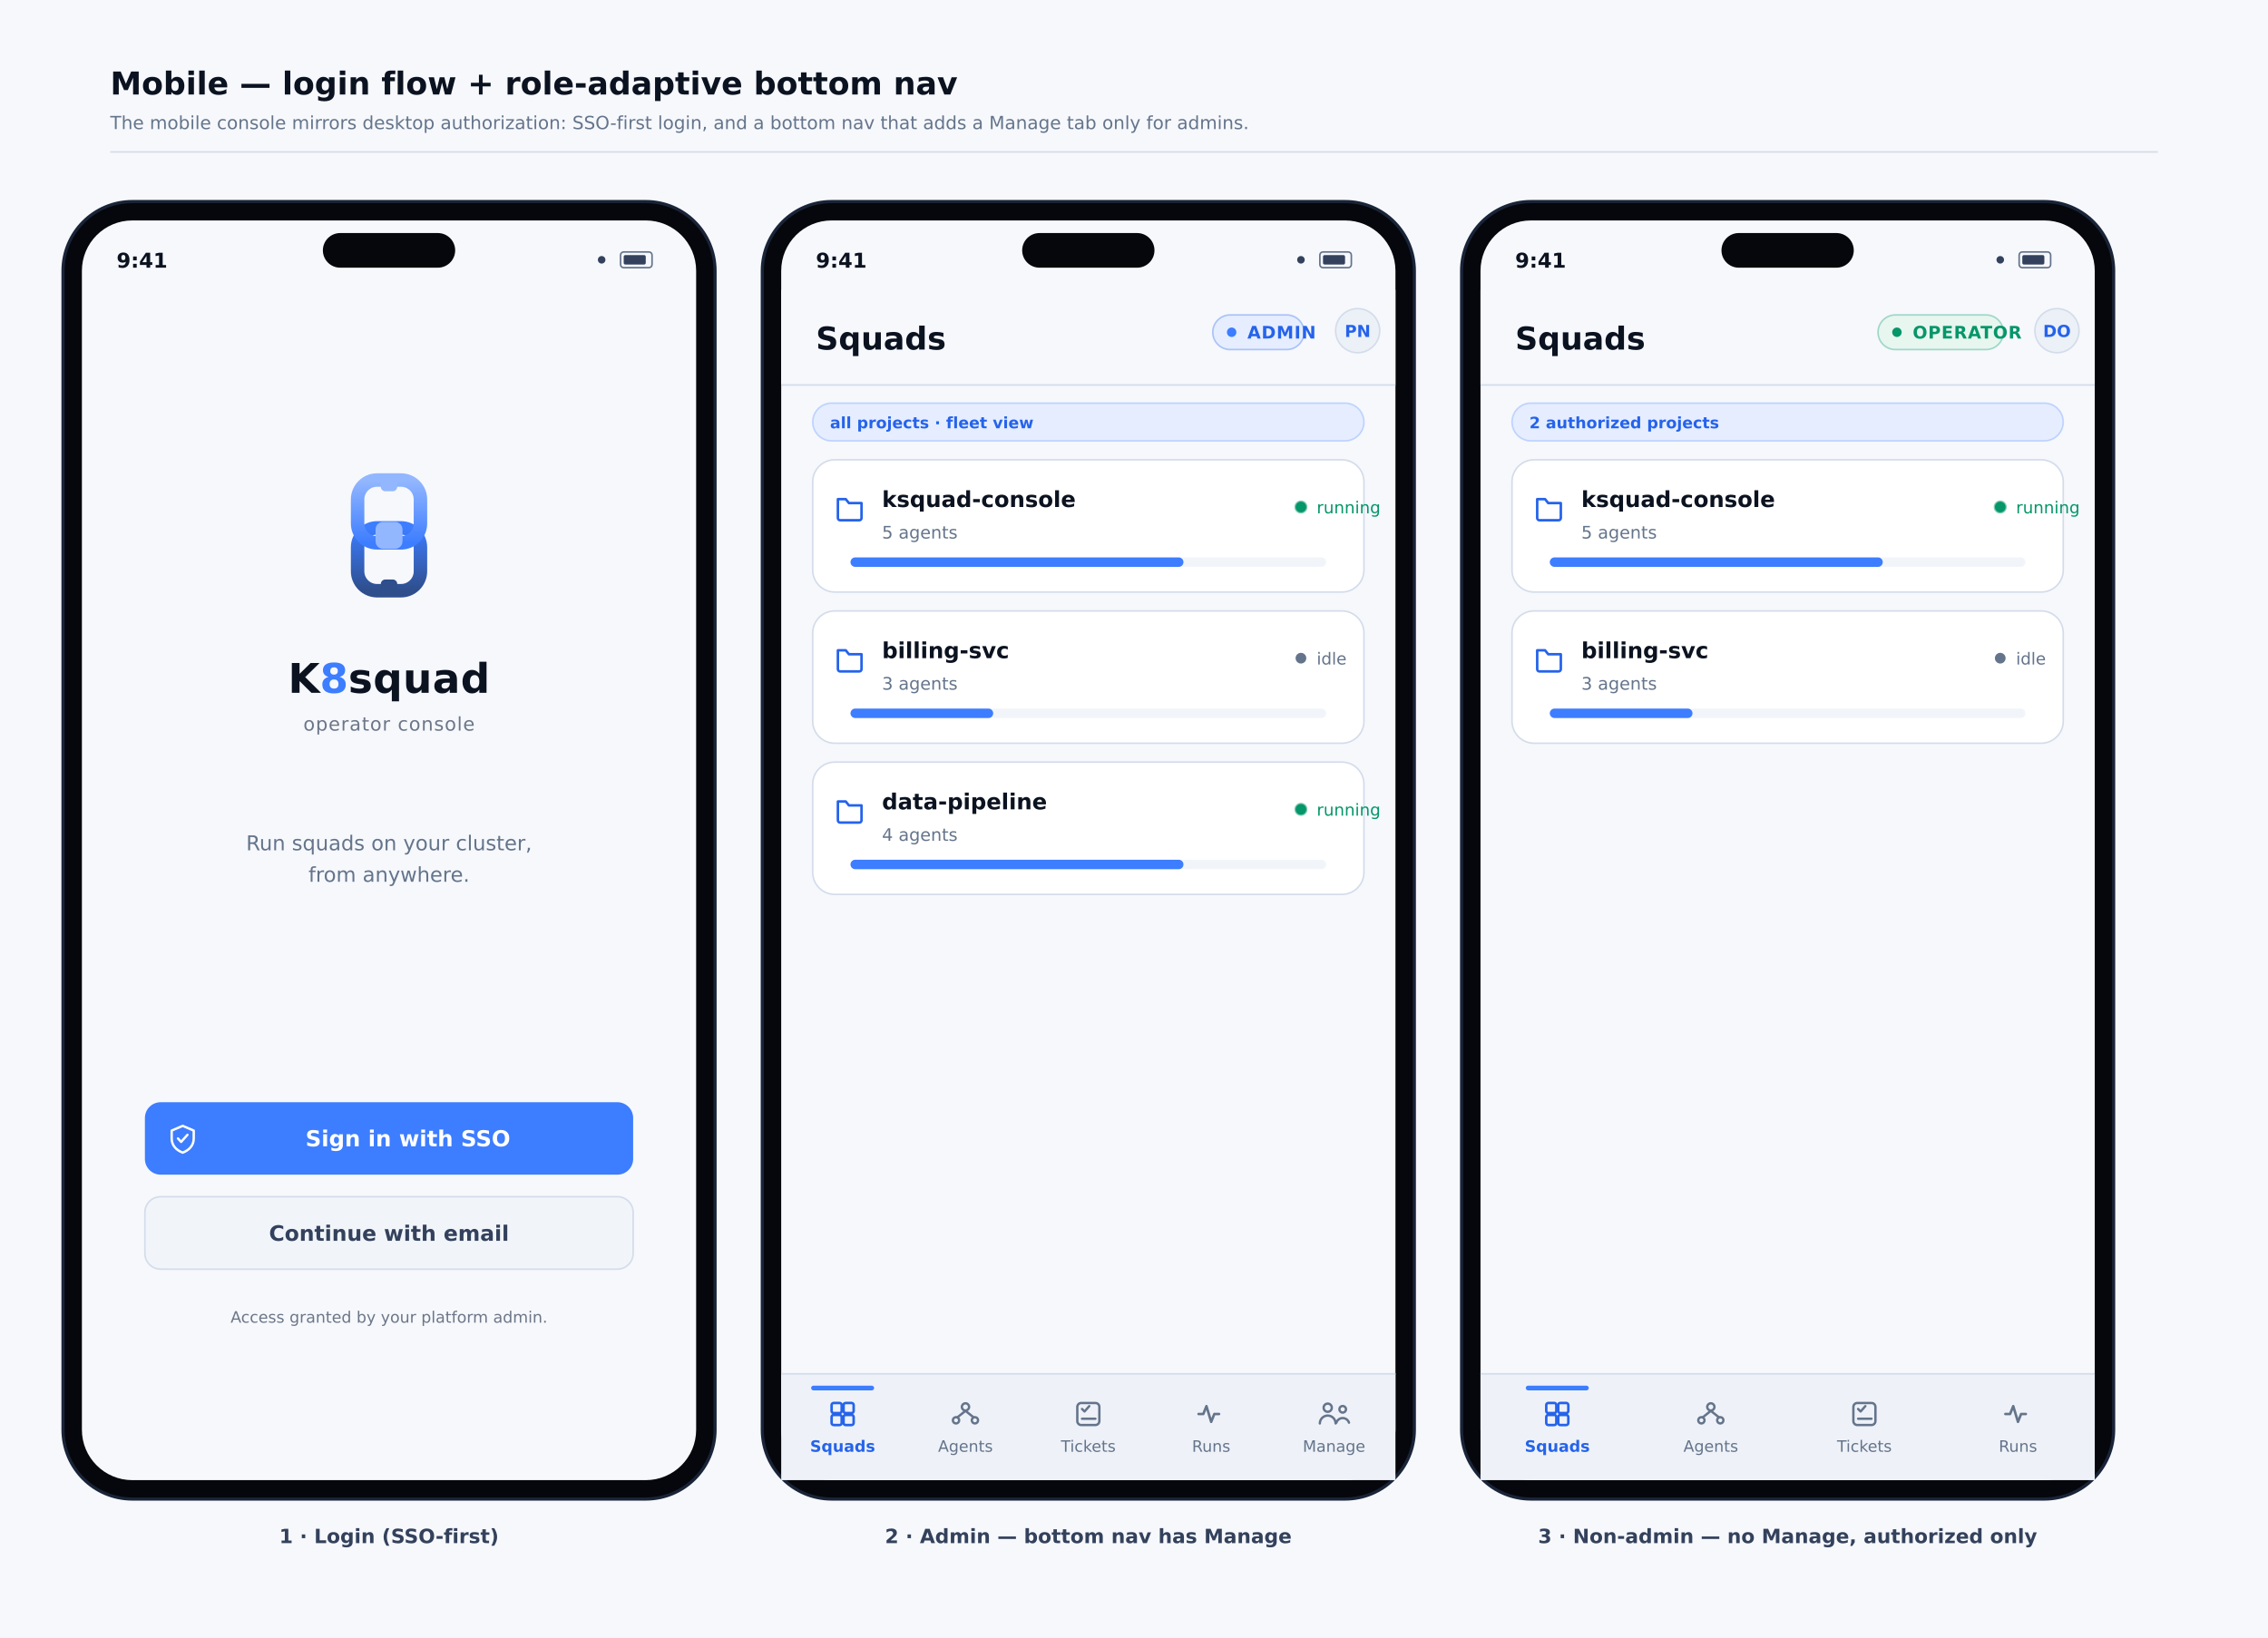
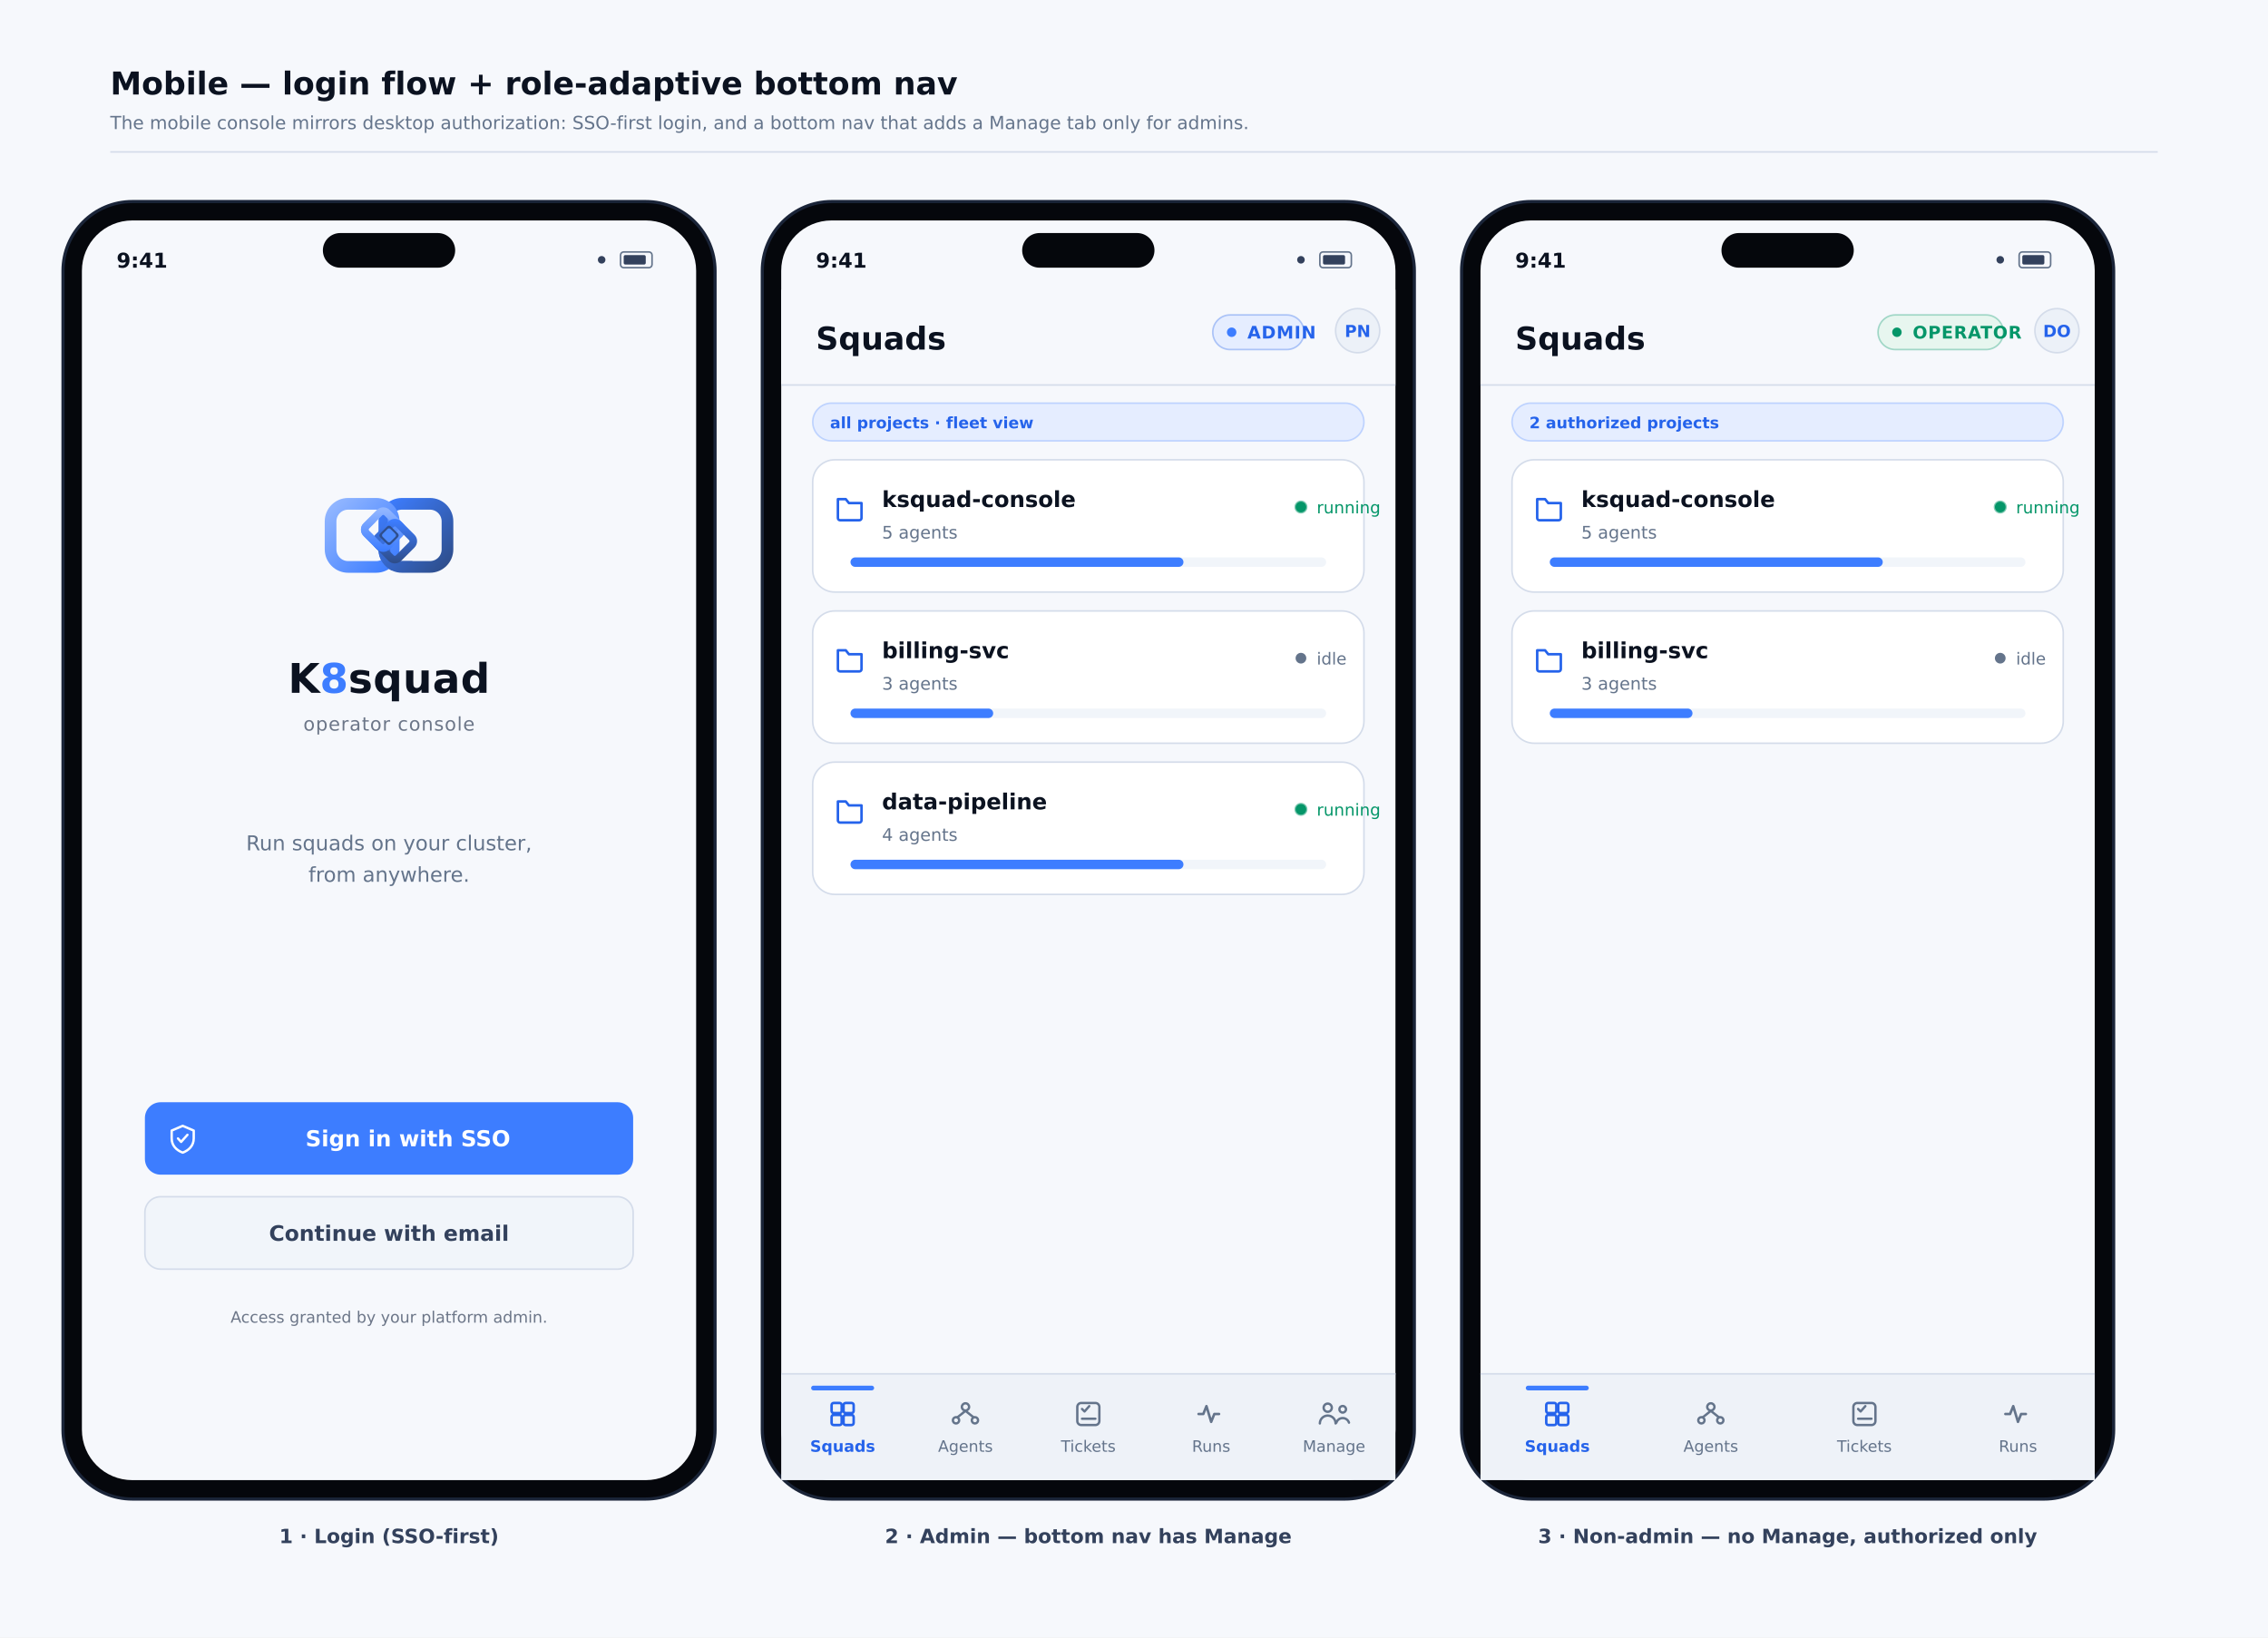
<svg xmlns="http://www.w3.org/2000/svg" width="1440" height="1040" viewBox="0 0 1440 1040" font-family="DejaVu Sans">
  <defs>
+     <linearGradient id="odinL" x1="0" y1="0" x2="1" y2="1">
+       <stop offset="0" stop-color="#93B7FF" />
+       <stop offset="1" stop-color="#3D7DFF" />
+     </linearGradient>
+     <linearGradient id="odinR" x1="0" y1="0" x2="1" y2="1">
+       <stop offset="0" stop-color="#3D7DFF" />
+       <stop offset="1" stop-color="#2E4E8C" />
+     </linearGradient>
+     <clipPath id="odinCB">
+       <rect x="176" y="256" width="160" height="120" />
+     </clipPath>
+     <clipPath id="odinCK">
+       <rect x="166" y="256" width="180" height="120" />
+     </clipPath>
    <linearGradient id="ringTop" x1="0" y1="0" x2="0" y2="1">
      <stop offset="0" stop-color="#93B7FF" />
      <stop offset="1" stop-color="#3D7DFF" />
    </linearGradient>
    <linearGradient id="ringBot" x1="0" y1="0" x2="0" y2="1">
      <stop offset="0" stop-color="#3D7DFF" />
      <stop offset="1" stop-color="#2E4E8C" />
    </linearGradient>
  </defs>
  <rect x="0" y="0" width="1440" height="1040" rx="0" ry="0" fill="#F6F8FC" stroke="none" stroke-width="1" />
  <text x="70" y="60" font-family="DejaVu Sans" font-size="20" fill="#0B1220" font-weight="700" text-anchor="start">Mobile — login flow + role-adaptive bottom nav</text>
  <text x="70" y="82" font-family="DejaVu Sans" font-size="11.5" fill="#64748B" font-weight="400" text-anchor="start">The mobile console mirrors desktop authorization: SSO-first login, and a bottom nav that adds a Manage tab only for admins.</text>
  <rect x="70" y="96" width="1300" height="1" rx="0" ry="0" fill="#D4DCEA" stroke="none" stroke-width="1" />
  <rect x="40" y="128" width="414" height="824" rx="44" ry="44" fill="#05070C" stroke="#1A2438" stroke-width="2" />
  <rect x="52" y="140" width="390" height="800" rx="32" ry="32" fill="#F6F8FC" stroke="none" stroke-width="1" />
  <g transform="translate(52,140)">
    <text x="22" y="30" font-family="DejaVu Sans" font-size="13" fill="#0B1220" font-weight="700" text-anchor="start">9:41</text>
    <circle cx="330" cy="25" r="2.4" fill="#33415C" />
    <rect x="342" y="20" width="20" height="10" rx="2" ry="2" fill="none" stroke="#64748B" stroke-width="1" />
    <rect x="344" y="22" width="14" height="6" rx="1" ry="1" fill="#33415C" stroke="none" stroke-width="1" />
    <g transform="translate(195.0,200) scale(0.95) translate(-50,-50)">
-       <rect x="29" y="45" width="42" height="42" rx="13" fill="none" stroke="url(#ringBot)" stroke-width="9" />
-       <rect x="29" y="13" width="42" height="42" rx="13" fill="none" stroke="url(#ringTop)" stroke-width="9" />
-       <rect x="41" y="41" width="18" height="18" rx="5" fill="#93B7FF" />
-       <rect x="44.5" y="9.5" width="11" height="11" rx="3" fill="#93B7FF" />
-       <rect x="44.5" y="79.5" width="11" height="11" rx="3" fill="#2E4E8C" />
+       <g transform="scale(0.195313)">
+         <path d="M300,148 h96 a60,60 0 0 1 60,60 v96 a60,60 0 0 1 -60,60 h-96 a60,60 0 0 1 -60,-60 v-96 a60,60 0 0 1 60,-60 z" fill="none" stroke="url(#odinR)" stroke-width="40" stroke-linejoin="round" />
+         <path d="M116,148 h96 a60,60 0 0 1 60,60 v96 a60,60 0 0 1 -60,60 h-96 a60,60 0 0 1 -60,-60 v-96 a60,60 0 0 1 60,-60 z" fill="none" stroke="url(#odinL)" stroke-width="40" stroke-linejoin="round" />
+         <g clip-path="url(#odinCB)">
+           <path d="M300,148 h96 a60,60 0 0 1 60,60 v96 a60,60 0 0 1 -60,60 h-96 a60,60 0 0 1 -60,-60 v-96 a60,60 0 0 1 60,-60 z" fill="none" stroke="url(#odinR)" stroke-width="40" stroke-linejoin="round" />
+         </g>
+         <g transform="rotate(45 256 256)">
+           <path d="M196,206 h64 a18,18 0 0 1 18,18 v64 a18,18 0 0 1 -18,18 h-64 a18,18 0 0 1 -18,-18 v-64 a18,18 0 0 1 18,-18 z" fill="none" stroke="url(#odinL)" stroke-width="26" stroke-linejoin="round" />
+           <path d="M252,206 h64 a18,18 0 0 1 18,18 v64 a18,18 0 0 1 -18,18 h-64 a18,18 0 0 1 -18,-18 v-64 a18,18 0 0 1 18,-18 z" fill="none" stroke="url(#odinR)" stroke-width="26" stroke-linejoin="round" />
+           <g clip-path="url(#odinCK)">
+             <path d="M196,206 h64 a18,18 0 0 1 18,18 v64 a18,18 0 0 1 -18,18 h-64 a18,18 0 0 1 -18,-18 v-64 a18,18 0 0 1 18,-18 z" fill="none" stroke="url(#odinL)" stroke-width="26" stroke-linejoin="round" />
+           </g>
+           <rect x="230" y="230" width="52" height="52" rx="9" fill="#2E4E8C" />
+           <rect x="237" y="237" width="38" height="38" rx="7" fill="#4D8BFF" />
+         </g>
+       </g>
    </g>
    <text x="195.0" y="300" font-family="DejaVu Sans" font-size="26" fill="#0B1220" font-weight="700" text-anchor="middle" letter-spacing="0.3">K<tspan fill="#3D7DFF">8</tspan>squad</text>
    <text x="195.0" y="324" font-family="DejaVu Sans" font-size="12" fill="#6C7688" font-weight="400" text-anchor="middle" letter-spacing="0.5">operator console</text>
    <text x="195.0" y="400" font-family="DejaVu Sans" font-size="13" fill="#64748B" font-weight="400" text-anchor="middle">Run squads on your cluster,</text>
    <text x="195.0" y="420" font-family="DejaVu Sans" font-size="13" fill="#64748B" font-weight="400" text-anchor="middle">from anywhere.</text>
    <rect x="40" y="560" width="310" height="46" rx="10" ry="10" fill="#3D7DFF" stroke="none" stroke-width="1" />
    <g fill="none" stroke="#fff" stroke-width="1.5" stroke-linecap="round" stroke-linejoin="round">
      <path d="M64 575.0 l7 3 v5 c0 4.5 -3 7.5 -7 9 c-4 -1.5 -7 -4.5 -7 -9 v-5 z" />
      <path d="M61 583.0 l2 2.2 l4 -4.5" />
    </g>
    <text x="207.0" y="588.0" font-family="DejaVu Sans" font-size="14" fill="#fff" font-weight="700" text-anchor="middle">Sign in with SSO</text>
    <rect x="40" y="620" width="310" height="46" rx="10" ry="10" fill="#F1F5FA" stroke="#D4DCEA" stroke-width="1" />
    <text x="195.0" y="648.0" font-family="DejaVu Sans" font-size="13.5" fill="#33415C" font-weight="600" text-anchor="middle">Continue with email</text>
    <text x="195.0" y="700" font-family="DejaVu Sans" font-size="10" fill="#6C7688" font-weight="400" text-anchor="middle">Access granted by your platform admin.</text>
    <rect x="153.0" y="8" width="84" height="22" rx="11" ry="11" fill="#05070C" stroke="none" stroke-width="1" />
  </g>
  <text x="247.0" y="980" font-family="DejaVu Sans" font-size="12.5" fill="#33415C" font-weight="700" text-anchor="middle">1 · Login (SSO-first)</text>
  <rect x="484" y="128" width="414" height="824" rx="44" ry="44" fill="#05070C" stroke="#1A2438" stroke-width="2" />
  <rect x="496" y="140" width="390" height="800" rx="32" ry="32" fill="#F6F8FC" stroke="none" stroke-width="1" />
  <g transform="translate(496,140)">
    <text x="22" y="30" font-family="DejaVu Sans" font-size="13" fill="#0B1220" font-weight="700" text-anchor="start">9:41</text>
    <circle cx="330" cy="25" r="2.4" fill="#33415C" />
    <rect x="342" y="20" width="20" height="10" rx="2" ry="2" fill="none" stroke="#64748B" stroke-width="1" />
    <rect x="344" y="22" width="14" height="6" rx="1" ry="1" fill="#33415C" stroke="none" stroke-width="1" />
    <rect x="0" y="44" width="390" height="60" rx="0" ry="0" fill="#F6F8FC" stroke="none" stroke-width="1" />
    <rect x="0" y="104" width="390" height="1" rx="0" ry="0" fill="#D4DCEA" stroke="none" stroke-width="1" />
    <text x="22" y="82" font-family="DejaVu Sans" font-size="20" fill="#0B1220" font-weight="700" text-anchor="start">Squads</text>
    <rect x="274.0" y="60" width="58.0" height="22" rx="11.0" ry="11.0" fill="#E5EDFF" stroke="#2563EB55" stroke-width="1" />
    <circle cx="286.0" cy="71.0" r="3" fill="#3D7DFF" />
    <text x="296.0" y="75.0" font-family="DejaVu Sans" font-size="11" fill="#2563EB" font-weight="700" text-anchor="start" letter-spacing="0.4">ADMIN</text>
    <circle cx="366" cy="70" r="14" fill="#ECF1F8" stroke="#D4DCEA" />
    <text x="366" y="74" font-family="DejaVu Sans" font-size="10.5" fill="#2563EB" font-weight="700" text-anchor="middle">PN</text>
    <rect x="20" y="116" width="350" height="24" rx="12.0" ry="12.0" fill="#E5EDFF" stroke="#3D7DFF44" stroke-width="1" />
    <text x="31" y="132.0" font-family="DejaVu Sans" font-size="10" fill="#2563EB" font-weight="600" text-anchor="start">all projects · fleet view</text>
    <rect x="20" y="152" width="350" height="84" rx="14" ry="14" fill="#FFFFFF" stroke="#D4DCEA" stroke-width="1" />
    <g fill="none" stroke="#2563EB" stroke-width="1.6" stroke-linecap="round" stroke-linejoin="round">
      <path d="M36 177 h5 l2 2.5 h8 v9.5 a1.4 1.4 0 0 1 -1.4 1.4 h-12.2 a1.4 1.4 0 0 1 -1.4 -1.4 z" />
    </g>
    <text x="64" y="182" font-family="DejaVu Sans" font-size="14" fill="#0B1220" font-weight="700" text-anchor="start">ksquad-console</text>
    <text x="64" y="202" font-family="DejaVu Sans" font-size="11" fill="#64748B" font-weight="400" text-anchor="start">5 agents</text>
    <circle cx="330" cy="182" r="3.4" fill="#059669" />
    <circle cx="330" cy="182" r="3.4" fill="none" stroke="#059669" stroke-width="1.5" opacity="0.5">
      <animate attributeName="r" from="3.4" to="8.4" dur="1.6s" repeatCount="indefinite" />
      <animate attributeName="opacity" from="0.5" to="0" dur="1.6s" repeatCount="indefinite" />
    </circle>
    <text x="340" y="186" font-family="DejaVu Sans" font-size="10.5" fill="#059669" font-weight="400" text-anchor="start">running</text>
    <rect x="44" y="214" width="302" height="6" rx="3" ry="3" fill="#F1F5FA" stroke="none" stroke-width="1" />
    <rect x="44" y="214" width="211.4" height="6" rx="3" ry="3" fill="#3D7DFF" stroke="none" stroke-width="1" />
    <rect x="20" y="248" width="350" height="84" rx="14" ry="14" fill="#FFFFFF" stroke="#D4DCEA" stroke-width="1" />
    <g fill="none" stroke="#2563EB" stroke-width="1.6" stroke-linecap="round" stroke-linejoin="round">
      <path d="M36 273 h5 l2 2.5 h8 v9.5 a1.4 1.4 0 0 1 -1.4 1.4 h-12.2 a1.4 1.4 0 0 1 -1.4 -1.4 z" />
    </g>
    <text x="64" y="278" font-family="DejaVu Sans" font-size="14" fill="#0B1220" font-weight="700" text-anchor="start">billing-svc</text>
    <text x="64" y="298" font-family="DejaVu Sans" font-size="11" fill="#64748B" font-weight="400" text-anchor="start">3 agents</text>
    <circle cx="330" cy="278" r="3.4" fill="#64748B" />
    <text x="340" y="282" font-family="DejaVu Sans" font-size="10.5" fill="#64748B" font-weight="400" text-anchor="start">idle</text>
    <rect x="44" y="310" width="302" height="6" rx="3" ry="3" fill="#F1F5FA" stroke="none" stroke-width="1" />
    <rect x="44" y="310" width="90.6" height="6" rx="3" ry="3" fill="#3D7DFF" stroke="none" stroke-width="1" />
    <rect x="20" y="344" width="350" height="84" rx="14" ry="14" fill="#FFFFFF" stroke="#D4DCEA" stroke-width="1" />
    <g fill="none" stroke="#2563EB" stroke-width="1.6" stroke-linecap="round" stroke-linejoin="round">
      <path d="M36 369 h5 l2 2.5 h8 v9.5 a1.4 1.4 0 0 1 -1.4 1.4 h-12.2 a1.4 1.4 0 0 1 -1.4 -1.4 z" />
    </g>
    <text x="64" y="374" font-family="DejaVu Sans" font-size="14" fill="#0B1220" font-weight="700" text-anchor="start">data-pipeline</text>
    <text x="64" y="394" font-family="DejaVu Sans" font-size="11" fill="#64748B" font-weight="400" text-anchor="start">4 agents</text>
    <circle cx="330" cy="374" r="3.4" fill="#059669" />
    <circle cx="330" cy="374" r="3.4" fill="none" stroke="#059669" stroke-width="1.5" opacity="0.5">
      <animate attributeName="r" from="3.4" to="8.4" dur="1.6s" repeatCount="indefinite" />
      <animate attributeName="opacity" from="0.5" to="0" dur="1.6s" repeatCount="indefinite" />
    </circle>
    <text x="340" y="378" font-family="DejaVu Sans" font-size="10.5" fill="#059669" font-weight="400" text-anchor="start">running</text>
    <rect x="44" y="406" width="302" height="6" rx="3" ry="3" fill="#F1F5FA" stroke="none" stroke-width="1" />
    <rect x="44" y="406" width="211.4" height="6" rx="3" ry="3" fill="#3D7DFF" stroke="none" stroke-width="1" />
    <rect x="0" y="732" width="390" height="68" rx="0" ry="0" fill="#EEF2F8" stroke="none" stroke-width="1" />
    <rect x="0" y="732" width="390" height="1" rx="0" ry="0" fill="#D4DCEA" stroke="none" stroke-width="1" />
    <rect x="19.0" y="740" width="40" height="3" rx="1.5" ry="1.5" fill="#3D7DFF" stroke="none" stroke-width="1" />
    <g fill="none" stroke="#2563EB" stroke-width="1.6" stroke-linecap="round" stroke-linejoin="round">
      <rect x="32.0" y="751" width="6.4" height="6.4" rx="1.3" />
      <rect x="39.6" y="751" width="6.4" height="6.4" rx="1.3" />
      <rect x="32.0" y="758.6" width="6.4" height="6.4" rx="1.3" />
      <rect x="39.6" y="758.6" width="6.4" height="6.4" rx="1.3" />
    </g>
    <text x="39.0" y="782" font-family="DejaVu Sans" font-size="10" fill="#2563EB" font-weight="700" text-anchor="middle">Squads</text>
    <g fill="none" stroke="#64748B" stroke-width="1.5" stroke-linecap="round" stroke-linejoin="round">
      <circle cx="117.0" cy="753.5" r="2.3" />
      <circle cx="111.0" cy="762" r="2" />
      <circle cx="123.0" cy="762" r="2" />
      <line x1="117.0" y1="756" x2="112.0" y2="760" />
      <line x1="117.0" y1="756" x2="122.0" y2="760" />
    </g>
    <text x="117.0" y="782" font-family="DejaVu Sans" font-size="10" fill="#64748B" font-weight="500" text-anchor="middle">Agents</text>
    <g fill="none" stroke="#64748B" stroke-width="1.5" stroke-linecap="round" stroke-linejoin="round">
      <rect x="188.0" y="751" width="14" height="14" rx="2.5" />
      <path d="M191.0 754.8 l1.6 1.6 l3 -3.4" />
      <line x1="191.0" y1="761" x2="199.5" y2="761" />
    </g>
    <text x="195.0" y="782" font-family="DejaVu Sans" font-size="10" fill="#64748B" font-weight="500" text-anchor="middle">Tickets</text>
    <g fill="none" stroke="#64748B" stroke-width="1.6" stroke-linecap="round" stroke-linejoin="round">
      <path d="M265.0 758 h3 l2 -5 l3 10 l2 -5 h3" />
    </g>
    <text x="273.0" y="782" font-family="DejaVu Sans" font-size="10" fill="#64748B" font-weight="500" text-anchor="middle">Runs</text>
    <g fill="none" stroke="#64748B" stroke-width="1.5" stroke-linecap="round" stroke-linejoin="round">
      <circle cx="347.0" cy="754" r="2.6" />
      <path d="M342.0 764 a5 5 0 0 1 10 0" />
      <circle cx="356.5" cy="755" r="2.1" />
      <path d="M352.5 763.5 a4.2 4.2 0 0 1 8 0" />
    </g>
    <text x="351.0" y="782" font-family="DejaVu Sans" font-size="10" fill="#64748B" font-weight="500" text-anchor="middle">Manage</text>
    <rect x="153.0" y="8" width="84" height="22" rx="11" ry="11" fill="#05070C" stroke="none" stroke-width="1" />
  </g>
  <text x="691.0" y="980" font-family="DejaVu Sans" font-size="12.5" fill="#33415C" font-weight="700" text-anchor="middle">2 · Admin — bottom nav has Manage</text>
  <rect x="928" y="128" width="414" height="824" rx="44" ry="44" fill="#05070C" stroke="#1A2438" stroke-width="2" />
  <rect x="940" y="140" width="390" height="800" rx="32" ry="32" fill="#F6F8FC" stroke="none" stroke-width="1" />
  <g transform="translate(940,140)">
    <text x="22" y="30" font-family="DejaVu Sans" font-size="13" fill="#0B1220" font-weight="700" text-anchor="start">9:41</text>
    <circle cx="330" cy="25" r="2.4" fill="#33415C" />
    <rect x="342" y="20" width="20" height="10" rx="2" ry="2" fill="none" stroke="#64748B" stroke-width="1" />
    <rect x="344" y="22" width="14" height="6" rx="1" ry="1" fill="#33415C" stroke="none" stroke-width="1" />
    <rect x="0" y="44" width="390" height="60" rx="0" ry="0" fill="#F6F8FC" stroke="none" stroke-width="1" />
    <rect x="0" y="104" width="390" height="1" rx="0" ry="0" fill="#D4DCEA" stroke="none" stroke-width="1" />
    <text x="22" y="82" font-family="DejaVu Sans" font-size="20" fill="#0B1220" font-weight="700" text-anchor="start">Squads</text>
    <rect x="252.4" y="60" width="79.6" height="22" rx="11.0" ry="11.0" fill="#E7F6EF" stroke="#05966955" stroke-width="1" />
    <circle cx="264.4" cy="71.0" r="3" fill="#059669" />
    <text x="274.4" y="75.0" font-family="DejaVu Sans" font-size="11" fill="#059669" font-weight="700" text-anchor="start" letter-spacing="0.4">OPERATOR</text>
    <circle cx="366" cy="70" r="14" fill="#ECF1F8" stroke="#D4DCEA" />
    <text x="366" y="74" font-family="DejaVu Sans" font-size="10.5" fill="#2563EB" font-weight="700" text-anchor="middle">DO</text>
    <rect x="20" y="116" width="350" height="24" rx="12.0" ry="12.0" fill="#E5EDFF" stroke="#3D7DFF44" stroke-width="1" />
    <text x="31" y="132.0" font-family="DejaVu Sans" font-size="10" fill="#2563EB" font-weight="600" text-anchor="start">2 authorized projects</text>
    <rect x="20" y="152" width="350" height="84" rx="14" ry="14" fill="#FFFFFF" stroke="#D4DCEA" stroke-width="1" />
    <g fill="none" stroke="#2563EB" stroke-width="1.6" stroke-linecap="round" stroke-linejoin="round">
      <path d="M36 177 h5 l2 2.5 h8 v9.5 a1.4 1.4 0 0 1 -1.4 1.4 h-12.2 a1.4 1.4 0 0 1 -1.4 -1.4 z" />
    </g>
    <text x="64" y="182" font-family="DejaVu Sans" font-size="14" fill="#0B1220" font-weight="700" text-anchor="start">ksquad-console</text>
    <text x="64" y="202" font-family="DejaVu Sans" font-size="11" fill="#64748B" font-weight="400" text-anchor="start">5 agents</text>
    <circle cx="330" cy="182" r="3.4" fill="#059669" />
    <circle cx="330" cy="182" r="3.4" fill="none" stroke="#059669" stroke-width="1.5" opacity="0.5">
      <animate attributeName="r" from="3.4" to="8.4" dur="1.6s" repeatCount="indefinite" />
      <animate attributeName="opacity" from="0.5" to="0" dur="1.6s" repeatCount="indefinite" />
    </circle>
    <text x="340" y="186" font-family="DejaVu Sans" font-size="10.5" fill="#059669" font-weight="400" text-anchor="start">running</text>
    <rect x="44" y="214" width="302" height="6" rx="3" ry="3" fill="#F1F5FA" stroke="none" stroke-width="1" />
    <rect x="44" y="214" width="211.4" height="6" rx="3" ry="3" fill="#3D7DFF" stroke="none" stroke-width="1" />
    <rect x="20" y="248" width="350" height="84" rx="14" ry="14" fill="#FFFFFF" stroke="#D4DCEA" stroke-width="1" />
    <g fill="none" stroke="#2563EB" stroke-width="1.6" stroke-linecap="round" stroke-linejoin="round">
      <path d="M36 273 h5 l2 2.5 h8 v9.5 a1.4 1.4 0 0 1 -1.4 1.4 h-12.2 a1.4 1.4 0 0 1 -1.4 -1.4 z" />
    </g>
    <text x="64" y="278" font-family="DejaVu Sans" font-size="14" fill="#0B1220" font-weight="700" text-anchor="start">billing-svc</text>
    <text x="64" y="298" font-family="DejaVu Sans" font-size="11" fill="#64748B" font-weight="400" text-anchor="start">3 agents</text>
    <circle cx="330" cy="278" r="3.4" fill="#64748B" />
    <text x="340" y="282" font-family="DejaVu Sans" font-size="10.5" fill="#64748B" font-weight="400" text-anchor="start">idle</text>
    <rect x="44" y="310" width="302" height="6" rx="3" ry="3" fill="#F1F5FA" stroke="none" stroke-width="1" />
    <rect x="44" y="310" width="90.6" height="6" rx="3" ry="3" fill="#3D7DFF" stroke="none" stroke-width="1" />
    <rect x="0" y="732" width="390" height="68" rx="0" ry="0" fill="#EEF2F8" stroke="none" stroke-width="1" />
    <rect x="0" y="732" width="390" height="1" rx="0" ry="0" fill="#D4DCEA" stroke="none" stroke-width="1" />
    <rect x="28.75" y="740" width="40" height="3" rx="1.5" ry="1.5" fill="#3D7DFF" stroke="none" stroke-width="1" />
    <g fill="none" stroke="#2563EB" stroke-width="1.6" stroke-linecap="round" stroke-linejoin="round">
      <rect x="41.75" y="751" width="6.4" height="6.4" rx="1.3" />
      <rect x="49.35" y="751" width="6.4" height="6.4" rx="1.3" />
      <rect x="41.75" y="758.6" width="6.4" height="6.4" rx="1.3" />
      <rect x="49.35" y="758.6" width="6.4" height="6.4" rx="1.3" />
    </g>
    <text x="48.75" y="782" font-family="DejaVu Sans" font-size="10" fill="#2563EB" font-weight="700" text-anchor="middle">Squads</text>
    <g fill="none" stroke="#64748B" stroke-width="1.5" stroke-linecap="round" stroke-linejoin="round">
      <circle cx="146.25" cy="753.5" r="2.3" />
      <circle cx="140.25" cy="762" r="2" />
      <circle cx="152.25" cy="762" r="2" />
      <line x1="146.25" y1="756" x2="141.25" y2="760" />
      <line x1="146.25" y1="756" x2="151.25" y2="760" />
    </g>
    <text x="146.25" y="782" font-family="DejaVu Sans" font-size="10" fill="#64748B" font-weight="500" text-anchor="middle">Agents</text>
    <g fill="none" stroke="#64748B" stroke-width="1.5" stroke-linecap="round" stroke-linejoin="round">
      <rect x="236.75" y="751" width="14" height="14" rx="2.5" />
      <path d="M239.75 754.8 l1.6 1.6 l3 -3.4" />
      <line x1="239.75" y1="761" x2="248.25" y2="761" />
    </g>
    <text x="243.75" y="782" font-family="DejaVu Sans" font-size="10" fill="#64748B" font-weight="500" text-anchor="middle">Tickets</text>
    <g fill="none" stroke="#64748B" stroke-width="1.6" stroke-linecap="round" stroke-linejoin="round">
      <path d="M333.25 758 h3 l2 -5 l3 10 l2 -5 h3" />
    </g>
    <text x="341.25" y="782" font-family="DejaVu Sans" font-size="10" fill="#64748B" font-weight="500" text-anchor="middle">Runs</text>
    <rect x="153.0" y="8" width="84" height="22" rx="11" ry="11" fill="#05070C" stroke="none" stroke-width="1" />
  </g>
  <text x="1135.0" y="980" font-family="DejaVu Sans" font-size="12.5" fill="#33415C" font-weight="700" text-anchor="middle">3 · Non-admin — no Manage, authorized only</text>
</svg>
